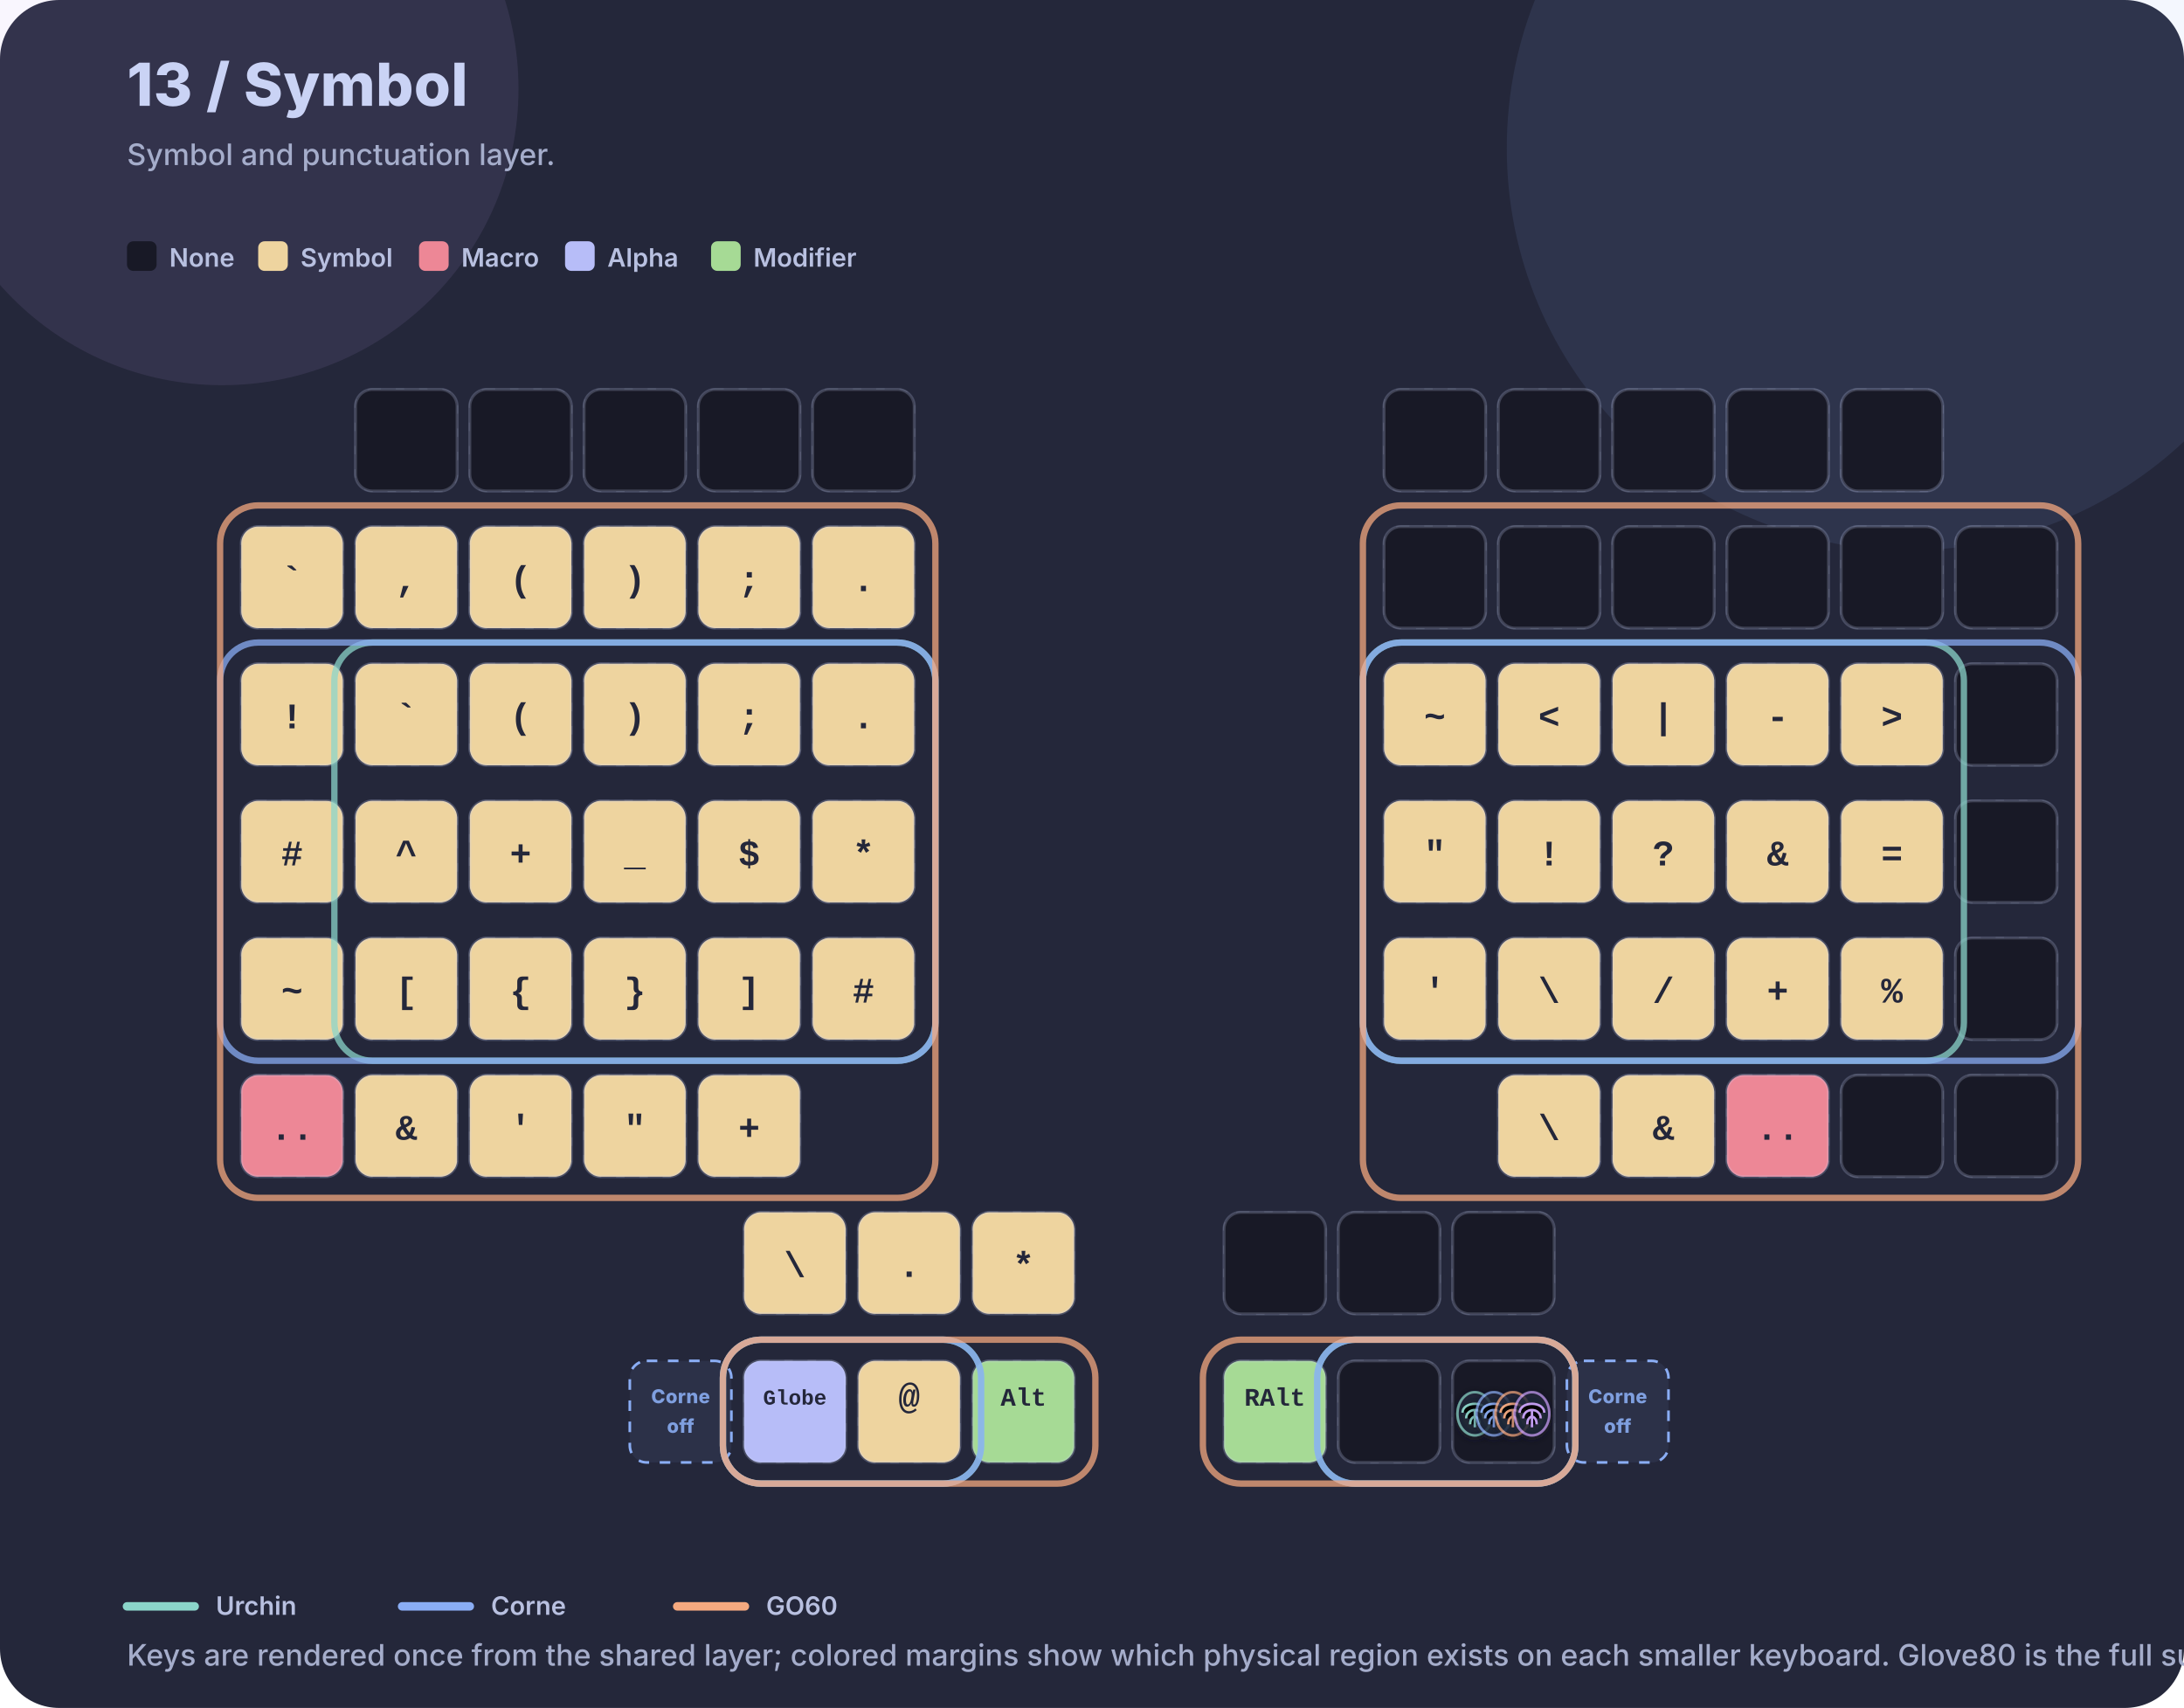
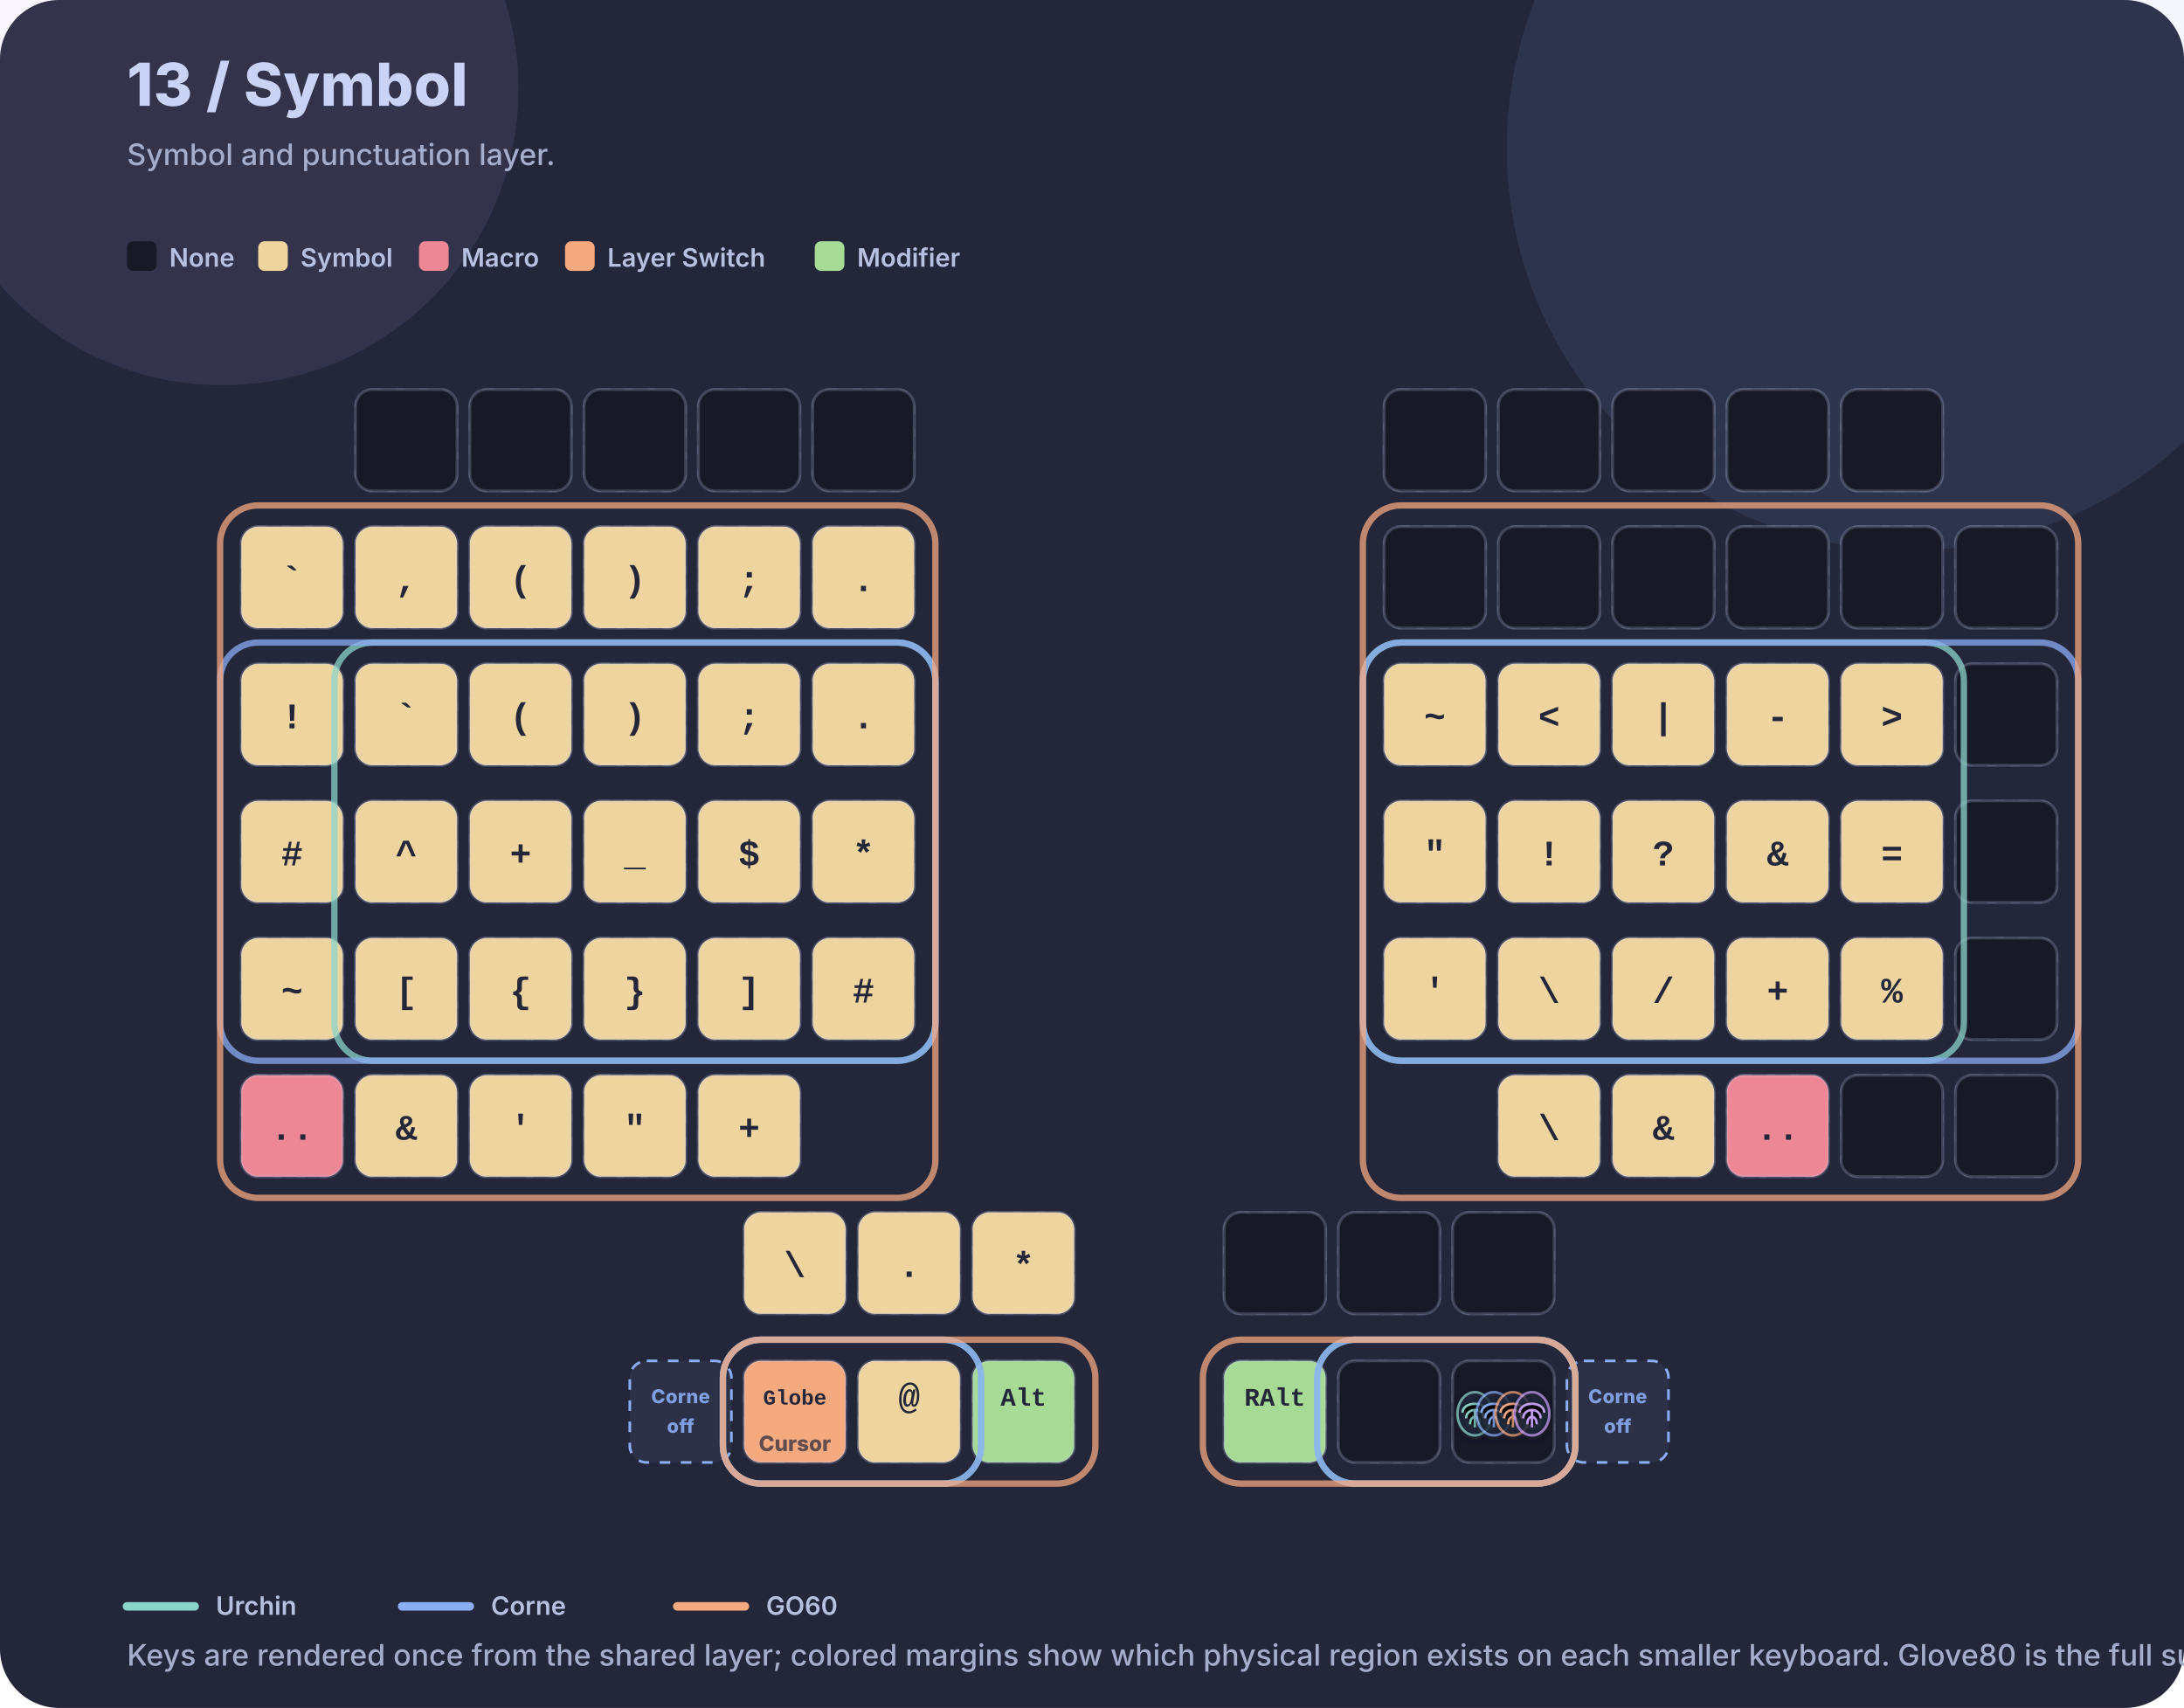
<svg xmlns="http://www.w3.org/2000/svg" width="1032" height="807" viewBox="0 0 1032 807" role="img" aria-labelledby="title desc">
  <style>
    .title { font: 800 28px Inter, Avenir Next, Segoe UI, sans-serif; fill: #cad3f5; letter-spacing: .2px; }
    .subtitle { font: 500 14px Inter, Avenir Next, Segoe UI, sans-serif; fill: #a5adcb; }
    .legend-text { font: 600 12px Inter, Avenir Next, Segoe UI, sans-serif; fill: #b8c0e0; }
    .tap { font-family: Berkeley Mono, SFMono-Regular, Consolas, Liberation Mono, monospace; font-weight: 800; text-anchor: middle; dominant-baseline: central; }
    .tap.transparent { font-size: 16px; fill: #6e738d; }
    .hold { font: 800 10px Inter, Avenir Next, Segoe UI, sans-serif; text-anchor: middle; dominant-baseline: central; }
    .key { stroke: rgba(202,211,245,.22); stroke-width: 1.4; }
    .ghost-key { fill: transparent; stroke: rgba(202,211,245,.13); stroke-width: 1; stroke-dasharray: 4 7; }
    .corne-disabled-thumb rect { fill: rgba(138,173,244,.08); stroke: #8aadf4; stroke-width: 1.25; stroke-dasharray: 5 5; }
    .corne-disabled-thumb text { font: 800 9px Inter, Avenir Next, Segoe UI, sans-serif; fill: #8aadf4; text-anchor: middle; letter-spacing: .15px; opacity: .88; }
    .keyboard-boundary { fill: transparent; stroke-width: 3; opacity: .74; }
    .layer-activator { opacity: .96; filter: drop-shadow(0 1px 2px rgba(24,25,38,.8)); }
    .layer-activator * { stroke: #24273a; stroke-width: 1.15; }
    .outline-legend-line { stroke-width: 4; stroke-linecap: round; }
    .shortcut path { fill: none; stroke: #8bd5ca; stroke-width: 1.2; opacity: .62; stroke-linecap: round; }
    .shortcut circle { fill: #8bd5ca; stroke: #24273a; stroke-width: 1.5; }
    .shortcut rect { fill: #181926; stroke: #8bd5ca; stroke-width: 1.2; }
    .shortcut text { font: 800 11px Inter, Avenir Next, Segoe UI, sans-serif; fill: #cad3f5; text-anchor: middle; letter-spacing: .2px; }
  </style>
  <rect x="0" y="0" width="1032" height="807" rx="28" fill="#24273a" />
  <circle cx="105" cy="42" r="140" fill="#c6a0f6" opacity="0.10" />
  <circle cx="902" cy="70" r="190" fill="#8aadf4" opacity="0.10" />
  <text x="60" y="50" class="title">13 / Symbol</text>
  <text x="60" y="78" class="subtitle">Symbol and punctuation layer.</text>
  <rect x="60" y="114" width="14" height="14" rx="3" fill="#181926" />
  <text x="80" y="126" class="legend-text">None</text>
  <rect x="122" y="114" width="14" height="14" rx="3" fill="#eed49f" />
  <text x="142" y="126" class="legend-text">Symbol</text>
  <rect x="198" y="114" width="14" height="14" rx="3" fill="#ed8796" />
  <text x="218" y="126" class="legend-text">Macro</text>
-   <rect x="267" y="114" width="14" height="14" rx="3" fill="#b7bdf8" />
-   <text x="287" y="126" class="legend-text">Alpha</text>
-   <rect x="336" y="114" width="14" height="14" rx="3" fill="#a6da95" />
-   <text x="356" y="126" class="legend-text">Modifier</text>
+   <rect x="267" y="114" width="14" height="14" rx="3" fill="#f5a97f" />
+   <text x="287" y="126" class="legend-text">Layer Switch</text>
+   <rect x="385" y="114" width="14" height="14" rx="3" fill="#a6da95" />
+   <text x="405" y="126" class="legend-text">Modifier</text>
  <g transform="translate(60 184)">
    <rect class="ghost-key" x="108" y="0" width="48" height="48" rx="8" />
    <rect class="ghost-key" x="162" y="0" width="48" height="48" rx="8" />
    <rect class="ghost-key" x="216" y="0" width="48" height="48" rx="8" />
    <rect class="ghost-key" x="270" y="0" width="48" height="48" rx="8" />
    <rect class="ghost-key" x="324" y="0" width="48" height="48" rx="8" />
    <rect class="ghost-key" x="594" y="0" width="48" height="48" rx="8" />
    <rect class="ghost-key" x="648" y="0" width="48" height="48" rx="8" />
    <rect class="ghost-key" x="702" y="0" width="48" height="48" rx="8" />
    <rect class="ghost-key" x="756" y="0" width="48" height="48" rx="8" />
    <rect class="ghost-key" x="810" y="0" width="48" height="48" rx="8" />
    <rect class="ghost-key" x="54" y="64.8" width="48" height="48" rx="8" />
    <rect class="ghost-key" x="108" y="64.8" width="48" height="48" rx="8" />
    <rect class="ghost-key" x="162" y="64.8" width="48" height="48" rx="8" />
    <rect class="ghost-key" x="216" y="64.8" width="48" height="48" rx="8" />
    <rect class="ghost-key" x="270" y="64.8" width="48" height="48" rx="8" />
    <rect class="ghost-key" x="324" y="64.8" width="48" height="48" rx="8" />
    <rect class="ghost-key" x="594" y="64.8" width="48" height="48" rx="8" />
    <rect class="ghost-key" x="648" y="64.8" width="48" height="48" rx="8" />
    <rect class="ghost-key" x="702" y="64.8" width="48" height="48" rx="8" />
    <rect class="ghost-key" x="756" y="64.8" width="48" height="48" rx="8" />
    <rect class="ghost-key" x="810" y="64.8" width="48" height="48" rx="8" />
    <rect class="ghost-key" x="864" y="64.8" width="48" height="48" rx="8" />
    <rect class="ghost-key" x="54" y="129.6" width="48" height="48" rx="8" />
    <rect class="ghost-key" x="108" y="129.6" width="48" height="48" rx="8" />
    <rect class="ghost-key" x="162" y="129.6" width="48" height="48" rx="8" />
    <rect class="ghost-key" x="216" y="129.6" width="48" height="48" rx="8" />
    <rect class="ghost-key" x="270" y="129.6" width="48" height="48" rx="8" />
    <rect class="ghost-key" x="324" y="129.6" width="48" height="48" rx="8" />
    <rect class="ghost-key" x="594" y="129.6" width="48" height="48" rx="8" />
    <rect class="ghost-key" x="648" y="129.6" width="48" height="48" rx="8" />
    <rect class="ghost-key" x="702" y="129.6" width="48" height="48" rx="8" />
    <rect class="ghost-key" x="756" y="129.6" width="48" height="48" rx="8" />
    <rect class="ghost-key" x="810" y="129.6" width="48" height="48" rx="8" />
    <rect class="ghost-key" x="864" y="129.6" width="48" height="48" rx="8" />
    <rect class="ghost-key" x="54" y="194.4" width="48" height="48" rx="8" />
    <rect class="ghost-key" x="108" y="194.4" width="48" height="48" rx="8" />
    <rect class="ghost-key" x="162" y="194.4" width="48" height="48" rx="8" />
    <rect class="ghost-key" x="216" y="194.4" width="48" height="48" rx="8" />
    <rect class="ghost-key" x="270" y="194.4" width="48" height="48" rx="8" />
    <rect class="ghost-key" x="324" y="194.4" width="48" height="48" rx="8" />
    <rect class="ghost-key" x="594" y="194.4" width="48" height="48" rx="8" />
    <rect class="ghost-key" x="648" y="194.4" width="48" height="48" rx="8" />
    <rect class="ghost-key" x="702" y="194.4" width="48" height="48" rx="8" />
    <rect class="ghost-key" x="756" y="194.4" width="48" height="48" rx="8" />
    <rect class="ghost-key" x="810" y="194.4" width="48" height="48" rx="8" />
    <rect class="ghost-key" x="864" y="194.4" width="48" height="48" rx="8" />
    <rect class="ghost-key" x="54" y="259.2" width="48" height="48" rx="8" />
    <rect class="ghost-key" x="108" y="259.2" width="48" height="48" rx="8" />
    <rect class="ghost-key" x="162" y="259.2" width="48" height="48" rx="8" />
    <rect class="ghost-key" x="216" y="259.2" width="48" height="48" rx="8" />
    <rect class="ghost-key" x="270" y="259.2" width="48" height="48" rx="8" />
    <rect class="ghost-key" x="324" y="259.2" width="48" height="48" rx="8" />
    <rect class="ghost-key" x="291.6" y="388.8" width="48" height="48" rx="8" />
    <rect class="ghost-key" x="345.6" y="388.8" width="48" height="48" rx="8" />
    <rect class="ghost-key" x="399.6" y="388.8" width="48" height="48" rx="8" />
    <rect class="ghost-key" x="518.4" y="388.8" width="48" height="48" rx="8" />
    <rect class="ghost-key" x="572.4" y="388.8" width="48" height="48" rx="8" />
    <rect class="ghost-key" x="626.4" y="388.8" width="48" height="48" rx="8" />
    <rect class="ghost-key" x="594" y="259.2" width="48" height="48" rx="8" />
    <rect class="ghost-key" x="648" y="259.2" width="48" height="48" rx="8" />
    <rect class="ghost-key" x="702" y="259.2" width="48" height="48" rx="8" />
    <rect class="ghost-key" x="756" y="259.2" width="48" height="48" rx="8" />
    <rect class="ghost-key" x="810" y="259.2" width="48" height="48" rx="8" />
    <rect class="ghost-key" x="864" y="259.2" width="48" height="48" rx="8" />
    <rect class="ghost-key" x="54" y="324" width="48" height="48" rx="8" />
    <rect class="ghost-key" x="108" y="324" width="48" height="48" rx="8" />
    <rect class="ghost-key" x="162" y="324" width="48" height="48" rx="8" />
    <rect class="ghost-key" x="216" y="324" width="48" height="48" rx="8" />
    <rect class="ghost-key" x="270" y="324" width="48" height="48" rx="8" />
    <rect class="ghost-key" x="291.6" y="459" width="48" height="48" rx="8" />
    <rect class="ghost-key" x="345.6" y="459" width="48" height="48" rx="8" />
    <rect class="ghost-key" x="399.6" y="459" width="48" height="48" rx="8" />
    <rect class="ghost-key" x="518.4" y="459" width="48" height="48" rx="8" />
    <rect class="ghost-key" x="572.4" y="459" width="48" height="48" rx="8" />
    <rect class="ghost-key" x="626.4" y="459" width="48" height="48" rx="8" />
    <rect class="ghost-key" x="648" y="324" width="48" height="48" rx="8" />
    <rect class="ghost-key" x="702" y="324" width="48" height="48" rx="8" />
    <rect class="ghost-key" x="756" y="324" width="48" height="48" rx="8" />
    <rect class="ghost-key" x="810" y="324" width="48" height="48" rx="8" />
    <rect class="ghost-key" x="864" y="324" width="48" height="48" rx="8" />
    <g class="corne-disabled-thumb" aria-label="Corne disabled thumb key">
      <rect x="237.6" y="459" width="48" height="48" rx="8" />
      <text x="261.6" y="479">Corne</text>
      <text x="261.6" y="493">off</text>
    </g>
    <g class="corne-disabled-thumb" aria-label="Corne disabled thumb key">
      <rect x="680.4" y="459" width="48" height="48" rx="8" />
      <text x="704.4" y="479">Corne</text>
      <text x="704.4" y="493">off</text>
    </g>
    <rect class="key" x="108" y="0" width="48" height="48" rx="8" fill="#181926" />
    <rect class="key" x="162" y="0" width="48" height="48" rx="8" fill="#181926" />
    <rect class="key" x="216" y="0" width="48" height="48" rx="8" fill="#181926" />
    <rect class="key" x="270" y="0" width="48" height="48" rx="8" fill="#181926" />
    <rect class="key" x="324" y="0" width="48" height="48" rx="8" fill="#181926" />
    <rect class="key" x="594" y="0" width="48" height="48" rx="8" fill="#181926" />
    <rect class="key" x="648" y="0" width="48" height="48" rx="8" fill="#181926" />
    <rect class="key" x="702" y="0" width="48" height="48" rx="8" fill="#181926" />
    <rect class="key" x="756" y="0" width="48" height="48" rx="8" fill="#181926" />
    <rect class="key" x="810" y="0" width="48" height="48" rx="8" fill="#181926" />
    <rect class="key" x="54" y="64.8" width="48" height="48" rx="8" fill="#eed49f" />
    <text x="78" y="90.8" class="tap" style="font-size:17px;fill:#24273a">`</text>
    <rect class="key" x="108" y="64.8" width="48" height="48" rx="8" fill="#eed49f" />
    <text x="132" y="90.8" class="tap" style="font-size:17px;fill:#24273a">,</text>
    <rect class="key" x="162" y="64.8" width="48" height="48" rx="8" fill="#eed49f" />
    <text x="186" y="90.8" class="tap" style="font-size:17px;fill:#24273a">(</text>
    <rect class="key" x="216" y="64.8" width="48" height="48" rx="8" fill="#eed49f" />
    <text x="240" y="90.8" class="tap" style="font-size:17px;fill:#24273a">)</text>
    <rect class="key" x="270" y="64.8" width="48" height="48" rx="8" fill="#eed49f" />
    <text x="294" y="90.8" class="tap" style="font-size:17px;fill:#24273a">;</text>
    <rect class="key" x="324" y="64.8" width="48" height="48" rx="8" fill="#eed49f" />
    <text x="348" y="90.8" class="tap" style="font-size:17px;fill:#24273a">.</text>
    <rect class="key" x="594" y="64.8" width="48" height="48" rx="8" fill="#181926" />
    <rect class="key" x="648" y="64.8" width="48" height="48" rx="8" fill="#181926" />
    <rect class="key" x="702" y="64.8" width="48" height="48" rx="8" fill="#181926" />
    <rect class="key" x="756" y="64.8" width="48" height="48" rx="8" fill="#181926" />
    <rect class="key" x="810" y="64.8" width="48" height="48" rx="8" fill="#181926" />
    <rect class="key" x="864" y="64.8" width="48" height="48" rx="8" fill="#181926" />
    <rect class="key" x="54" y="129.6" width="48" height="48" rx="8" fill="#eed49f" />
    <text x="78" y="155.6" class="tap" style="font-size:17px;fill:#24273a">!</text>
    <rect class="key" x="108" y="129.6" width="48" height="48" rx="8" fill="#eed49f" />
    <text x="132" y="155.6" class="tap" style="font-size:17px;fill:#24273a">`</text>
    <rect class="key" x="162" y="129.6" width="48" height="48" rx="8" fill="#eed49f" />
    <text x="186" y="155.6" class="tap" style="font-size:17px;fill:#24273a">(</text>
    <rect class="key" x="216" y="129.6" width="48" height="48" rx="8" fill="#eed49f" />
    <text x="240" y="155.6" class="tap" style="font-size:17px;fill:#24273a">)</text>
    <rect class="key" x="270" y="129.6" width="48" height="48" rx="8" fill="#eed49f" />
    <text x="294" y="155.6" class="tap" style="font-size:17px;fill:#24273a">;</text>
    <rect class="key" x="324" y="129.6" width="48" height="48" rx="8" fill="#eed49f" />
    <text x="348" y="155.6" class="tap" style="font-size:17px;fill:#24273a">.</text>
    <rect class="key" x="594" y="129.6" width="48" height="48" rx="8" fill="#eed49f" />
    <text x="618" y="155.6" class="tap" style="font-size:17px;fill:#24273a">~</text>
    <rect class="key" x="648" y="129.6" width="48" height="48" rx="8" fill="#eed49f" />
    <text x="672" y="155.6" class="tap" style="font-size:17px;fill:#24273a">&lt;</text>
    <rect class="key" x="702" y="129.6" width="48" height="48" rx="8" fill="#eed49f" />
    <text x="726" y="155.6" class="tap" style="font-size:17px;fill:#24273a">|</text>
    <rect class="key" x="756" y="129.6" width="48" height="48" rx="8" fill="#eed49f" />
    <text x="780" y="155.6" class="tap" style="font-size:17px;fill:#24273a">-</text>
    <rect class="key" x="810" y="129.6" width="48" height="48" rx="8" fill="#eed49f" />
    <text x="834" y="155.6" class="tap" style="font-size:17px;fill:#24273a">&gt;</text>
    <rect class="key" x="864" y="129.6" width="48" height="48" rx="8" fill="#181926" />
    <rect class="key" x="54" y="194.4" width="48" height="48" rx="8" fill="#eed49f" />
    <text x="78" y="220.4" class="tap" style="font-size:17px;fill:#24273a">#</text>
    <rect class="key" x="108" y="194.4" width="48" height="48" rx="8" fill="#eed49f" />
    <text x="132" y="220.4" class="tap" style="font-size:17px;fill:#24273a">^</text>
    <rect class="key" x="162" y="194.4" width="48" height="48" rx="8" fill="#eed49f" />
    <text x="186" y="220.4" class="tap" style="font-size:17px;fill:#24273a">+</text>
    <rect class="key" x="216" y="194.4" width="48" height="48" rx="8" fill="#eed49f" />
    <text x="240" y="220.4" class="tap" style="font-size:17px;fill:#24273a">_</text>
    <rect class="key" x="270" y="194.4" width="48" height="48" rx="8" fill="#eed49f" />
    <text x="294" y="220.4" class="tap" style="font-size:17px;fill:#24273a">$</text>
    <rect class="key" x="324" y="194.4" width="48" height="48" rx="8" fill="#eed49f" />
    <text x="348" y="220.4" class="tap" style="font-size:17px;fill:#24273a">*</text>
    <rect class="key" x="594" y="194.4" width="48" height="48" rx="8" fill="#eed49f" />
    <text x="618" y="220.4" class="tap" style="font-size:17px;fill:#24273a">"</text>
    <rect class="key" x="648" y="194.4" width="48" height="48" rx="8" fill="#eed49f" />
    <text x="672" y="220.4" class="tap" style="font-size:17px;fill:#24273a">!</text>
    <rect class="key" x="702" y="194.4" width="48" height="48" rx="8" fill="#eed49f" />
    <text x="726" y="220.4" class="tap" style="font-size:17px;fill:#24273a">?</text>
    <rect class="key" x="756" y="194.4" width="48" height="48" rx="8" fill="#eed49f" />
    <text x="780" y="220.4" class="tap" style="font-size:17px;fill:#24273a">&amp;</text>
    <rect class="key" x="810" y="194.4" width="48" height="48" rx="8" fill="#eed49f" />
    <text x="834" y="220.4" class="tap" style="font-size:17px;fill:#24273a">=</text>
    <rect class="key" x="864" y="194.4" width="48" height="48" rx="8" fill="#181926" />
    <rect class="key" x="54" y="259.2" width="48" height="48" rx="8" fill="#eed49f" />
    <text x="78" y="285.2" class="tap" style="font-size:17px;fill:#24273a">~</text>
    <rect class="key" x="108" y="259.2" width="48" height="48" rx="8" fill="#eed49f" />
    <text x="132" y="285.2" class="tap" style="font-size:17px;fill:#24273a">[</text>
    <rect class="key" x="162" y="259.2" width="48" height="48" rx="8" fill="#eed49f" />
    <text x="186" y="285.2" class="tap" style="font-size:17px;fill:#24273a">{</text>
    <rect class="key" x="216" y="259.2" width="48" height="48" rx="8" fill="#eed49f" />
    <text x="240" y="285.2" class="tap" style="font-size:17px;fill:#24273a">}</text>
    <rect class="key" x="270" y="259.2" width="48" height="48" rx="8" fill="#eed49f" />
    <text x="294" y="285.2" class="tap" style="font-size:17px;fill:#24273a">]</text>
    <rect class="key" x="324" y="259.2" width="48" height="48" rx="8" fill="#eed49f" />
    <text x="348" y="285.2" class="tap" style="font-size:17px;fill:#24273a">#</text>
    <rect class="key" x="291.6" y="388.8" width="48" height="48" rx="8" fill="#eed49f" />
    <text x="315.6" y="414.8" class="tap" style="font-size:17px;fill:#24273a">\</text>
    <rect class="key" x="345.6" y="388.8" width="48" height="48" rx="8" fill="#eed49f" />
    <text x="369.6" y="414.8" class="tap" style="font-size:17px;fill:#24273a">.</text>
    <rect class="key" x="399.6" y="388.8" width="48" height="48" rx="8" fill="#eed49f" />
    <text x="423.6" y="414.8" class="tap" style="font-size:17px;fill:#24273a">*</text>
    <rect class="key" x="518.4" y="388.8" width="48" height="48" rx="8" fill="#181926" />
    <rect class="key" x="572.4" y="388.8" width="48" height="48" rx="8" fill="#181926" />
    <rect class="key" x="626.4" y="388.8" width="48" height="48" rx="8" fill="#181926" />
    <rect class="key" x="594" y="259.2" width="48" height="48" rx="8" fill="#eed49f" />
    <text x="618" y="285.2" class="tap" style="font-size:17px;fill:#24273a">'</text>
    <rect class="key" x="648" y="259.2" width="48" height="48" rx="8" fill="#eed49f" />
    <text x="672" y="285.2" class="tap" style="font-size:17px;fill:#24273a">\</text>
    <rect class="key" x="702" y="259.2" width="48" height="48" rx="8" fill="#eed49f" />
    <text x="726" y="285.2" class="tap" style="font-size:17px;fill:#24273a">/</text>
    <rect class="key" x="756" y="259.2" width="48" height="48" rx="8" fill="#eed49f" />
    <text x="780" y="285.2" class="tap" style="font-size:17px;fill:#24273a">+</text>
    <rect class="key" x="810" y="259.2" width="48" height="48" rx="8" fill="#eed49f" />
    <text x="834" y="285.2" class="tap" style="font-size:17px;fill:#24273a">%</text>
    <rect class="key" x="864" y="259.2" width="48" height="48" rx="8" fill="#181926" />
    <rect class="key" x="54" y="324" width="48" height="48" rx="8" fill="#ed8796" />
    <text x="78" y="350" class="tap" style="font-size:17px;fill:#24273a">..</text>
    <rect class="key" x="108" y="324" width="48" height="48" rx="8" fill="#eed49f" />
    <text x="132" y="350" class="tap" style="font-size:17px;fill:#24273a">&amp;</text>
    <rect class="key" x="162" y="324" width="48" height="48" rx="8" fill="#eed49f" />
    <text x="186" y="350" class="tap" style="font-size:17px;fill:#24273a">'</text>
    <rect class="key" x="216" y="324" width="48" height="48" rx="8" fill="#eed49f" />
    <text x="240" y="350" class="tap" style="font-size:17px;fill:#24273a">"</text>
    <rect class="key" x="270" y="324" width="48" height="48" rx="8" fill="#eed49f" />
    <text x="294" y="350" class="tap" style="font-size:17px;fill:#24273a">+</text>
-     <rect class="key" x="291.6" y="459" width="48" height="48" rx="8" fill="#b7bdf8" />
+     <rect class="key" x="291.6" y="459" width="48" height="48" rx="8" fill="#f5a97f" />
    <text x="315.6" y="477" class="tap" style="font-size:10px;fill:#24273a">Globe</text>
+     <text x="315.6" y="498" class="hold" style="fill:rgba(36,39,58,0.70)">Cursor</text>
    <rect class="key" x="345.6" y="459" width="48" height="48" rx="8" fill="#eed49f" />
    <text x="369.6" y="477" class="tap" style="font-size:17px;fill:#24273a">@</text>
    <rect class="key" x="399.6" y="459" width="48" height="48" rx="8" fill="#a6da95" />
    <text x="423.6" y="477" class="tap" style="font-size:12px;fill:#24273a">Alt</text>
    <rect class="key" x="518.4" y="459" width="48" height="48" rx="8" fill="#a6da95" />
    <text x="542.4" y="477" class="tap" style="font-size:12px;fill:#24273a">RAlt</text>
    <rect class="key" x="572.4" y="459" width="48" height="48" rx="8" fill="#181926" />
    <rect class="key" x="626.4" y="459" width="48" height="48" rx="8" fill="#181926" />
    <rect class="key" x="648" y="324" width="48" height="48" rx="8" fill="#eed49f" />
    <text x="672" y="350" class="tap" style="font-size:17px;fill:#24273a">\</text>
    <rect class="key" x="702" y="324" width="48" height="48" rx="8" fill="#eed49f" />
    <text x="726" y="350" class="tap" style="font-size:17px;fill:#24273a">&amp;</text>
    <rect class="key" x="756" y="324" width="48" height="48" rx="8" fill="#ed8796" />
    <text x="780" y="350" class="tap" style="font-size:17px;fill:#24273a">..</text>
    <rect class="key" x="810" y="324" width="48" height="48" rx="8" fill="#181926" />
    <rect class="key" x="864" y="324" width="48" height="48" rx="8" fill="#181926" />
    <rect class="keyboard-boundary" x="98" y="119.6" width="284" height="197.6" rx="18" style="stroke:#8bd5ca" />
    <rect class="keyboard-boundary" x="584" y="119.6" width="284" height="197.6" rx="18" style="stroke:#8bd5ca" />
    <rect class="keyboard-boundary" x="281.6" y="449" width="122" height="68" rx="18" style="stroke:#8bd5ca" />
    <rect class="keyboard-boundary" x="562.4" y="449" width="122" height="68" rx="18" style="stroke:#8bd5ca" />
    <rect class="keyboard-boundary" x="44" y="119.6" width="338" height="197.6" rx="18" style="stroke:#8aadf4" />
    <rect class="keyboard-boundary" x="584" y="119.6" width="338" height="197.6" rx="18" style="stroke:#8aadf4" />
    <rect class="keyboard-boundary" x="281.6" y="449" width="122" height="68" rx="18" style="stroke:#8aadf4" />
    <rect class="keyboard-boundary" x="562.4" y="449" width="122" height="68" rx="18" style="stroke:#8aadf4" />
    <rect class="keyboard-boundary" x="44" y="54.8" width="338" height="327.2" rx="18" style="stroke:#f5a97f" />
    <rect class="keyboard-boundary" x="584" y="54.8" width="338" height="327.2" rx="18" style="stroke:#f5a97f" />
    <rect class="keyboard-boundary" x="281.6" y="449" width="176" height="68" rx="18" style="stroke:#f5a97f" />
    <rect class="keyboard-boundary" x="508.4" y="449" width="176" height="68" rx="18" style="stroke:#f5a97f" />
    <g class="layer-activator" aria-label="Urchin activation key" transform="translate(636.9 484.0)">
      <ellipse cx="0" cy="0" rx="8.2" ry="10.2" style="fill:#24273a;opacity:.72;stroke:#8bd5ca;stroke-width:1.2" />
      <path d="M -5.8 -0.5 C -5.8 -6.1, 5.8 -6.1, 5.8 -0.5" style="stroke:#8bd5ca" />
      <path d="M -4.1 2.2 C -4.1 -3.1, 4.1 -3.1, 4.1 2.2" style="stroke:#8bd5ca" />
      <path d="M -2.2 5.0 C -2.2 .2, 2.2 .2, 2.2 5.0" style="stroke:#8bd5ca" />
      <path d="M 0 -1.4 L 0 6.4" style="stroke:#8bd5ca" />
    </g>
    <g class="layer-activator" aria-label="Corne activation key" transform="translate(645.9 484.0)">
      <ellipse cx="0" cy="0" rx="8.2" ry="10.2" style="fill:#24273a;opacity:.72;stroke:#8aadf4;stroke-width:1.2" />
      <path d="M -5.8 -0.5 C -5.8 -6.1, 5.8 -6.1, 5.8 -0.5" style="stroke:#8aadf4" />
      <path d="M -4.1 2.2 C -4.1 -3.1, 4.1 -3.1, 4.1 2.2" style="stroke:#8aadf4" />
      <path d="M -2.2 5.0 C -2.2 .2, 2.2 .2, 2.2 5.0" style="stroke:#8aadf4" />
      <path d="M 0 -1.4 L 0 6.4" style="stroke:#8aadf4" />
    </g>
    <g class="layer-activator" aria-label="GO60 activation key" transform="translate(654.9 484.0)">
      <ellipse cx="0" cy="0" rx="8.2" ry="10.2" style="fill:#24273a;opacity:.72;stroke:#f5a97f;stroke-width:1.2" />
      <path d="M -5.8 -0.5 C -5.8 -6.1, 5.8 -6.1, 5.8 -0.5" style="stroke:#f5a97f" />
      <path d="M -4.1 2.2 C -4.1 -3.1, 4.1 -3.1, 4.1 2.2" style="stroke:#f5a97f" />
      <path d="M -2.2 5.0 C -2.2 .2, 2.2 .2, 2.2 5.0" style="stroke:#f5a97f" />
      <path d="M 0 -1.4 L 0 6.4" style="stroke:#f5a97f" />
    </g>
    <g class="layer-activator" aria-label="Glove80 activation key" transform="translate(663.9 484.0)">
      <ellipse cx="0" cy="0" rx="8.2" ry="10.2" style="fill:#24273a;opacity:.72;stroke:#c6a0f6;stroke-width:1.2" />
      <path d="M -5.8 -0.5 C -5.8 -6.1, 5.8 -6.1, 5.8 -0.5" style="stroke:#c6a0f6" />
      <path d="M -4.1 2.2 C -4.1 -3.1, 4.1 -3.1, 4.1 2.2" style="stroke:#c6a0f6" />
      <path d="M -2.2 5.0 C -2.2 .2, 2.2 .2, 2.2 5.0" style="stroke:#c6a0f6" />
      <path d="M 0 -1.4 L 0 6.4" style="stroke:#c6a0f6" />
    </g>
  </g>
  <line x1="60" y1="759" x2="92" y2="759" class="outline-legend-line" style="stroke:#8bd5ca" />
  <text x="102" y="763" class="legend-text">Urchin</text>
  <line x1="190" y1="759" x2="222" y2="759" class="outline-legend-line" style="stroke:#8aadf4" />
  <text x="232" y="763" class="legend-text">Corne</text>
  <line x1="320" y1="759" x2="352" y2="759" class="outline-legend-line" style="stroke:#f5a97f" />
  <text x="362" y="763" class="legend-text">GO60</text>
  <text x="60" y="787" class="subtitle">Keys are rendered once from the shared layer; colored margins show which physical region exists on each smaller keyboard. Glove80 is the full superset.</text>
</svg>
